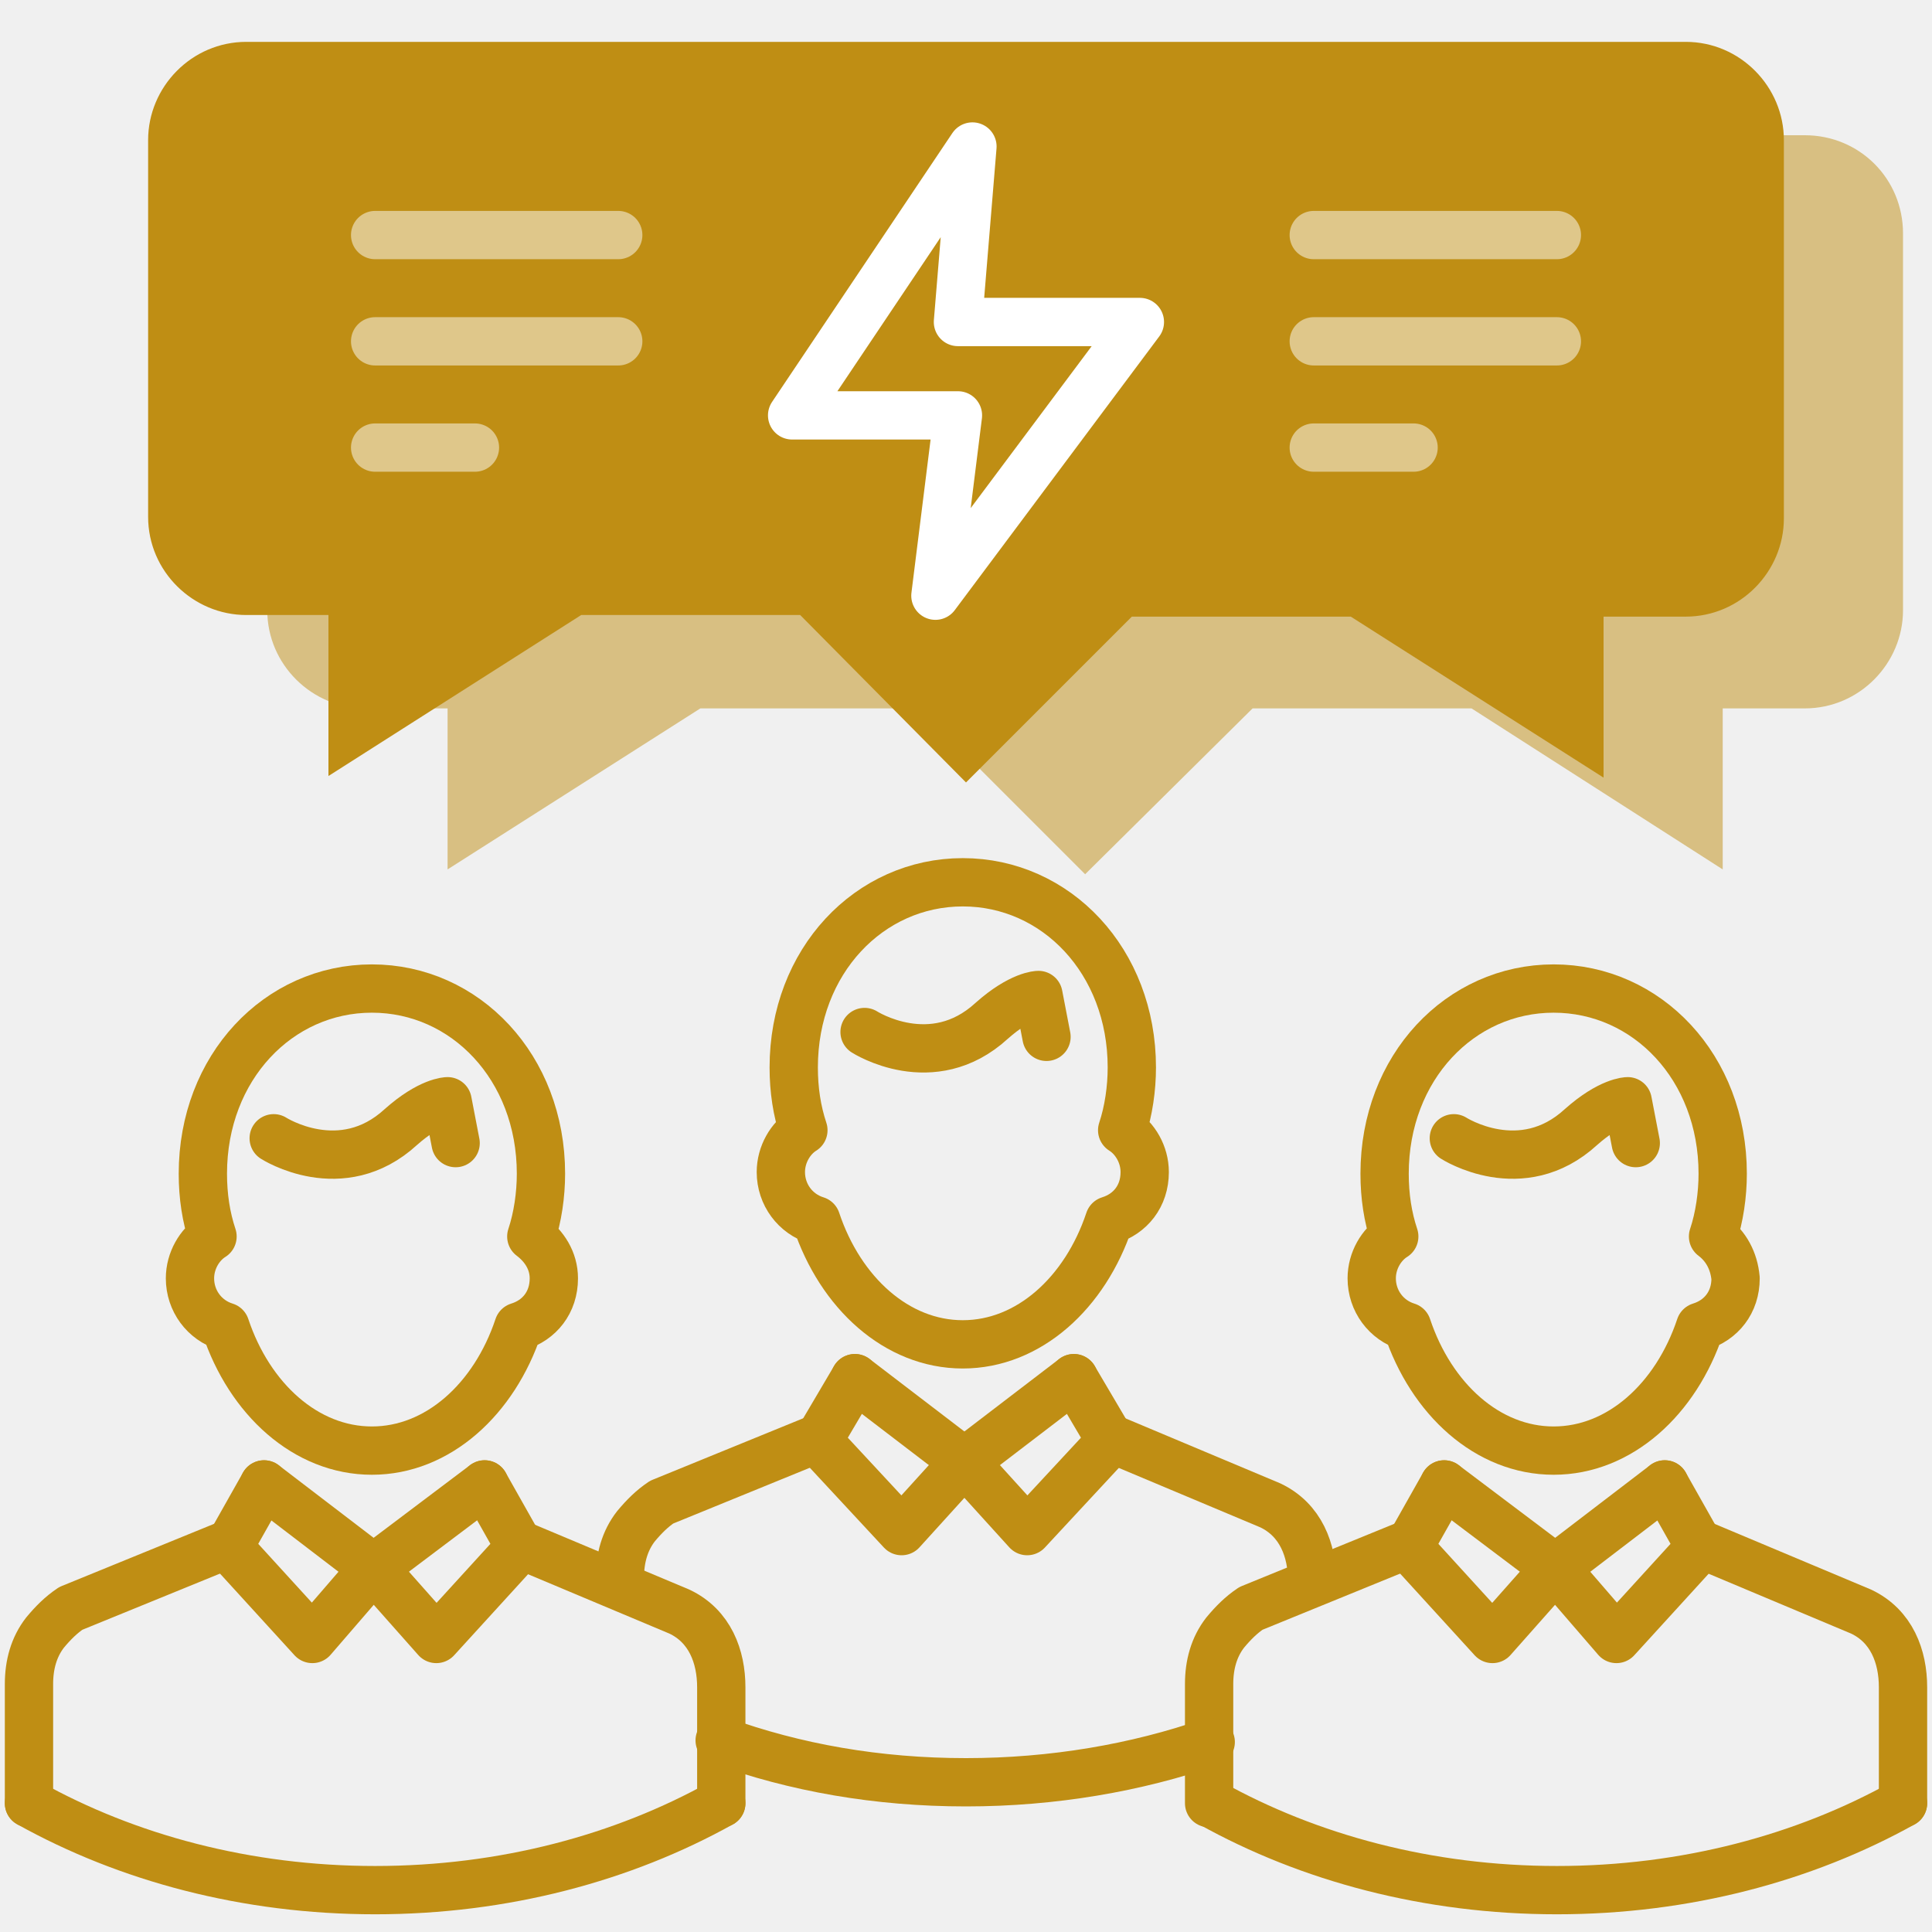
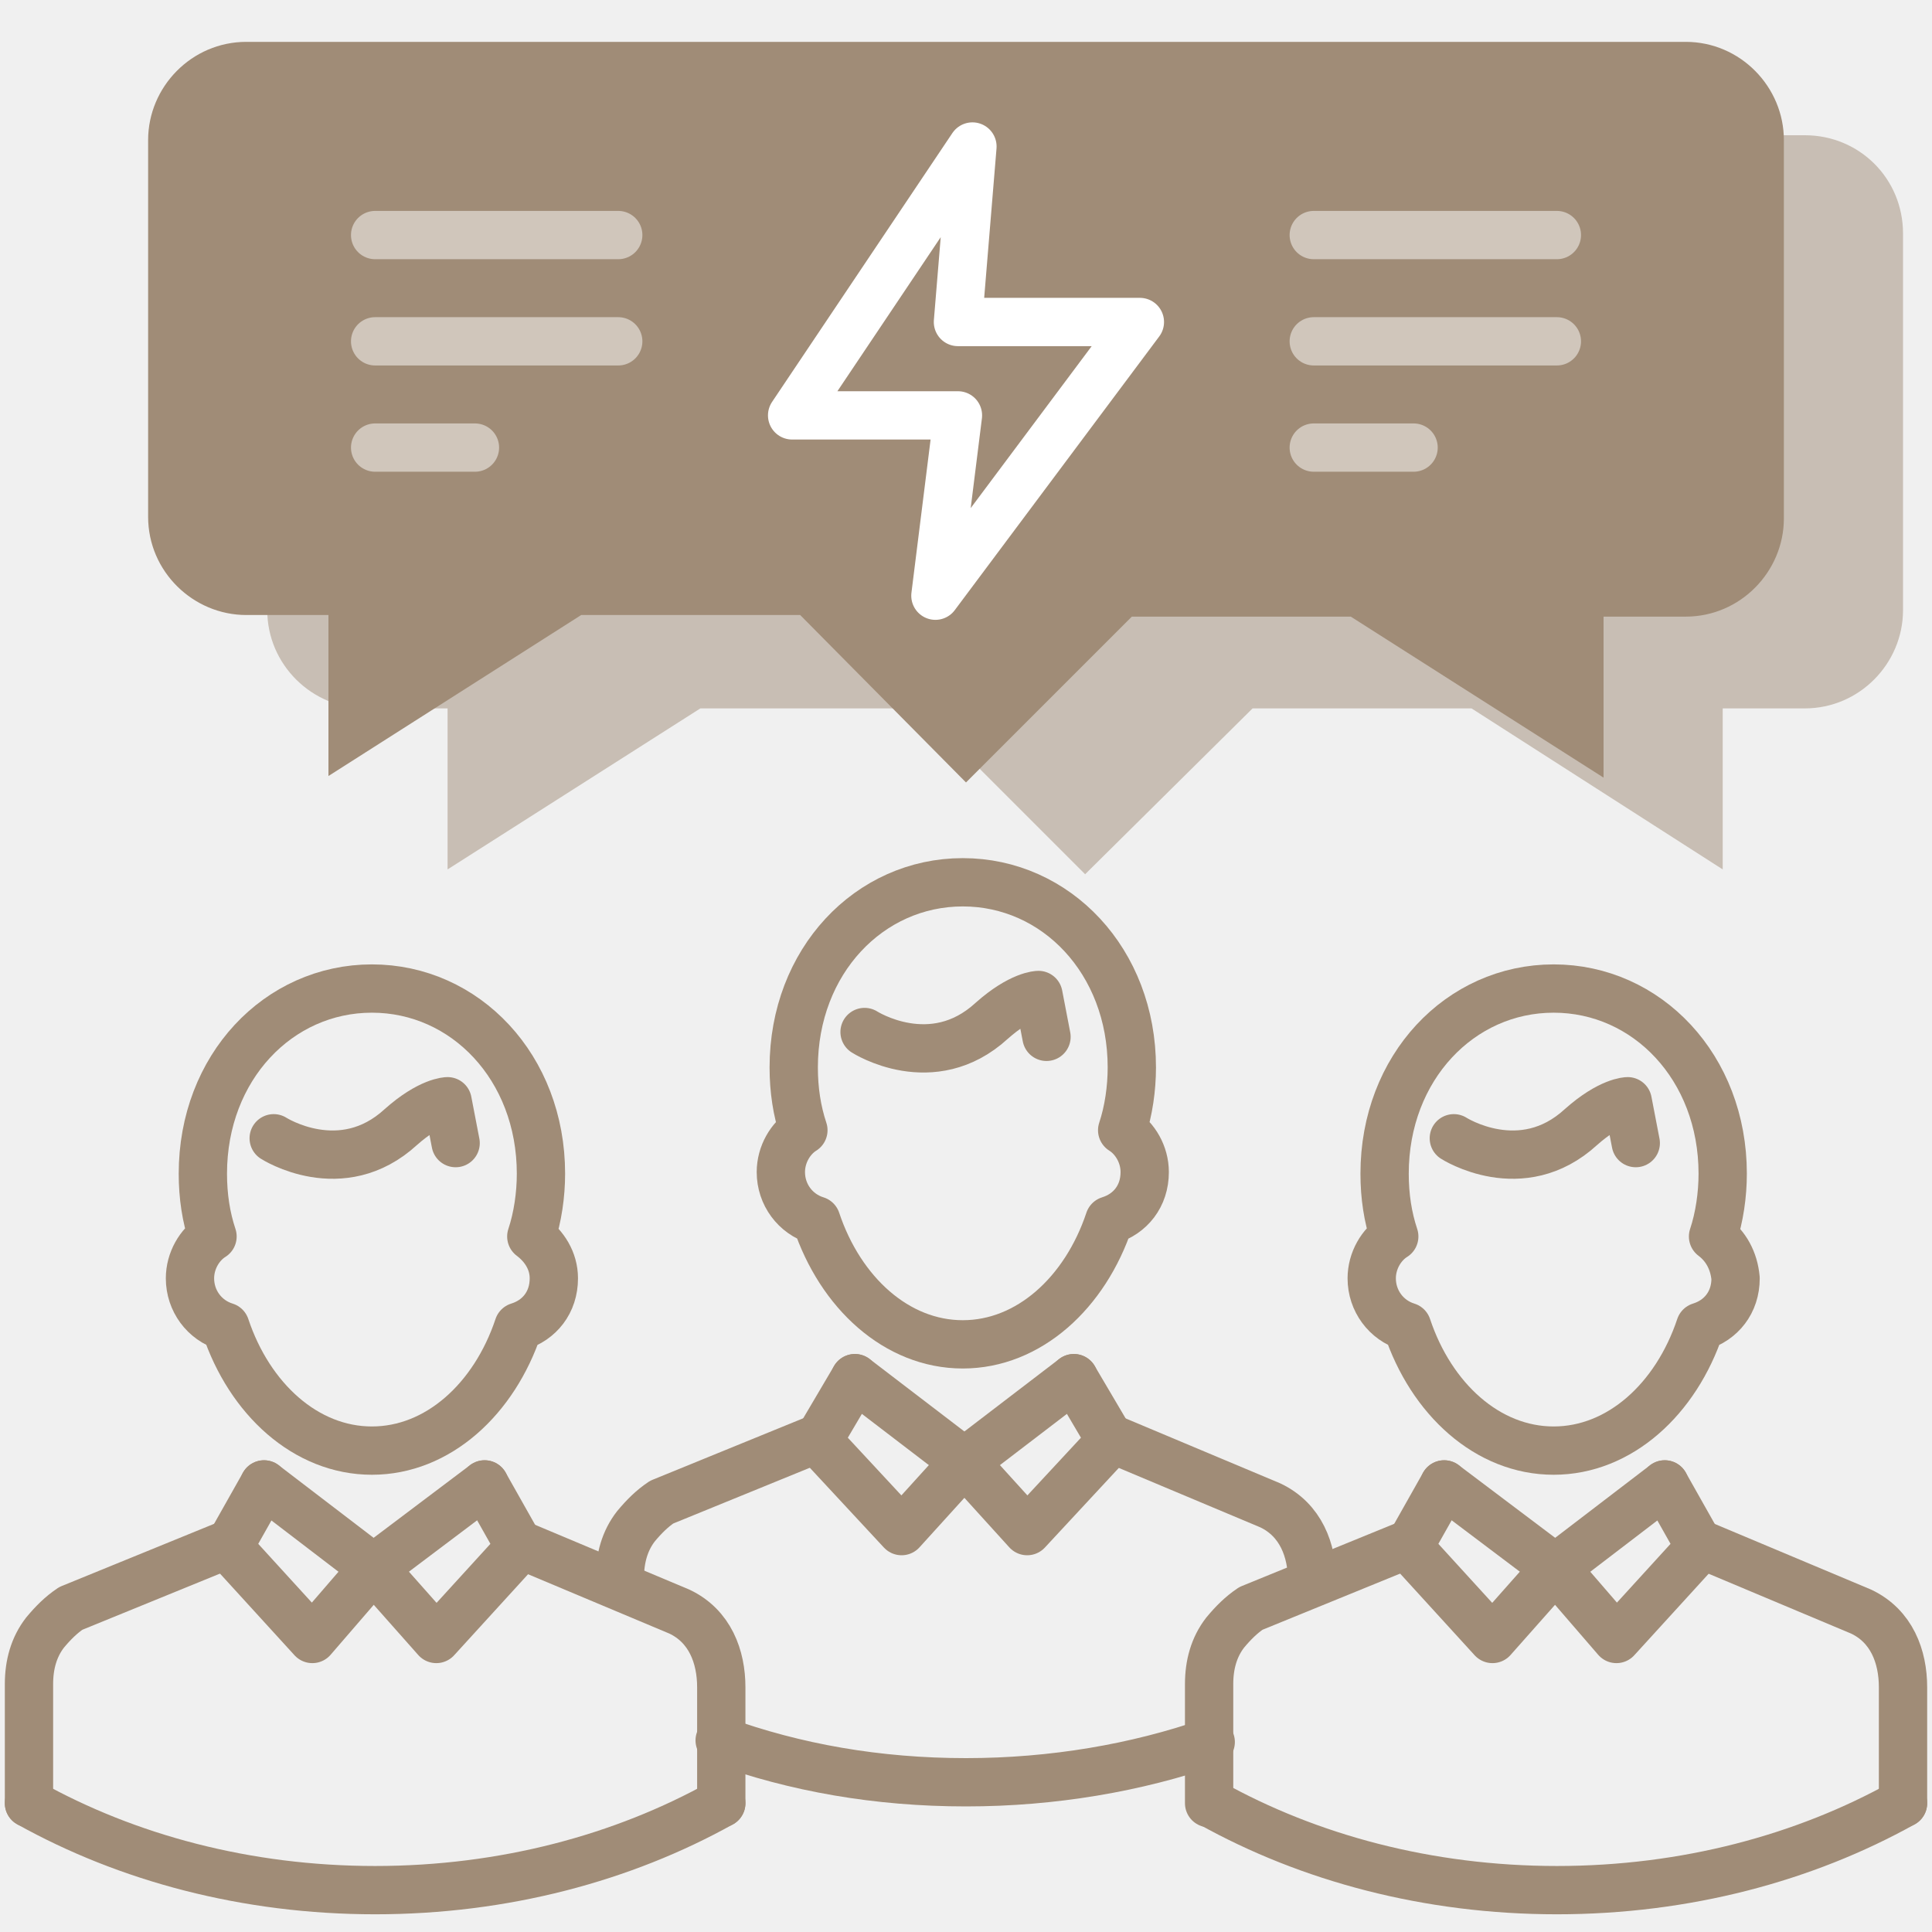
<svg xmlns="http://www.w3.org/2000/svg" x="0px" y="0px" viewBox="0 0 120 120" style="enable-background:new 0 0 120 120;" xml:space="preserve">
  <style type="text/css">
	.icon-7-0{fill:none;stroke:#FFFFFF;}
- 	.icon-7-1{fill:#bf8e14;}
- 	.icon-7-2{fill:#bf8e14;}
- 	.icon-7-3{fill:none;stroke:#bf8e14;}
- 	.icon-7-4{fill:none;stroke:#bf8e14;}
+ 	.icon-7-1{fill:#A08C77;}
+ 	.icon-7-2{fill:#A08C77;}
+ 	.icon-7-3{fill:none;stroke:#A08C77;}
+ 	.icon-7-4{fill:none;stroke:#A08C77;}
</style>
  <path class="icon-7-1 fill-gray-400" opacity=".5" d="M112.1,8.4H22.7c-3.4,0-6.1,2.8-6.1,6.1v23.4c0,3.4,2.8,6.1,6.1,6.1h5.1v10l15.7-10h13.6l10.3,10.3L77.8,44  h13.6L107,54V44h5.1c3.4,0,6.1-2.8,6.1-6.1V14.5C118.2,11.1,115.5,8.4,112.1,8.4z" />
  <path class="icon-7-2 fill-primary" d="M104.7,2.6H15.3c-3.4,0-6.1,2.8-6.1,6.1v23.4c0,3.4,2.8,6.1,6.1,6.1h5.1v10l15.7-10h13.6L60,48.6l10.3-10.3  h13.6l15.7,10v-10h5.1c3.4,0,6.1-2.8,6.1-6.1V8.7C110.8,5.4,108.1,2.6,104.7,2.6z" />
  <g>
    <path class="icon-7-3 fill-none stroke-gray-400" stroke-width="3" stroke-linecap="round" stroke-linejoin="round" stroke-miterlimit="10" d="M106.4,76.8c0.4-1.2,0.6-2.6,0.6-3.9c0-6.6-4.7-11.5-10.5-11.5c-5.8,0-10.5,4.9-10.5,11.5   c0,1.4,0.2,2.7,0.6,3.9c-0.8,0.5-1.4,1.5-1.4,2.6c0,1.4,0.9,2.6,2.2,3c1.5,4.5,5,7.7,9.1,7.7c4.1,0,7.6-3.2,9.1-7.7   c1.3-0.4,2.2-1.5,2.2-3C107.7,78.3,107.2,77.4,106.4,76.8z" />
    <path class="icon-7-3 fill-none stroke-gray-400" stroke-width="3" stroke-linecap="round" stroke-linejoin="round" stroke-miterlimit="10" d="M101.6,71l-0.5-2.6c0,0-1.1,0-2.9,1.6c-3.7,3.4-7.9,0.7-7.9,0.7" />
    <path class="icon-7-3 fill-none stroke-gray-400" stroke-width="3" stroke-linecap="round" stroke-linejoin="round" stroke-miterlimit="10" d="M86.5,74.8" />
    <path class="icon-7-3 fill-none stroke-gray-400" stroke-width="3" stroke-linecap="round" stroke-linejoin="round" stroke-miterlimit="10" d="M105.6,95.9l10,4.2c1.9,0.9,2.6,2.8,2.6,4.7v0.4v6.8" />
    <polyline class="icon-7-4 fill-none stroke-primary" stroke-width="3" stroke-linecap="round" stroke-linejoin="round" stroke-miterlimit="10" points="96.6,97.4 100.4,101.8 105.6,96.1 103.4,92.2  " />
    <path class="icon-7-3 fill-none stroke-gray-400" stroke-width="3" stroke-linecap="round" stroke-linejoin="round" stroke-miterlimit="10" d="M87.5,95.9l-9.8,4c-0.6,0.4-1.1,0.9-1.6,1.5c-0.7,0.9-1,2-1,3.2v7.4" />
    <path class="icon-7-3 fill-none stroke-gray-400" stroke-width="3" stroke-linecap="round" stroke-linejoin="round" stroke-miterlimit="10" d="M87,80.4" />
    <polyline class="icon-7-4 fill-none stroke-primary" stroke-width="3" stroke-linecap="round" stroke-linejoin="round" stroke-miterlimit="10" points="96.6,97.4 92.7,101.8 87.5,96.1 89.7,92.2  " />
    <line class="icon-7-4 fill-none stroke-primary" stroke-width="3" stroke-linecap="round" stroke-linejoin="round" stroke-miterlimit="10" x1="103.4" y1="92.2" x2="96.6" y2="97.4" />
    <line class="icon-7-4 fill-none stroke-primary" stroke-width="3" stroke-linecap="round" stroke-linejoin="round" stroke-miterlimit="10" x1="89.7" y1="92.2" x2="96.6" y2="97.4" />
    <path class="icon-7-3 fill-none stroke-gray-400" stroke-width="3" stroke-linecap="round" stroke-linejoin="round" stroke-miterlimit="10" d="M118.2,112c-6.1,3.4-13.5,5.4-21.5,5.4c-8,0-15.4-2-21.5-5.4" />
  </g>
  <g>
    <path class="icon-7-3 fill-none stroke-gray-400" stroke-width="3" stroke-linecap="round" stroke-linejoin="round" stroke-miterlimit="10" d="M69.7,70.2c0.4-1.2,0.6-2.6,0.6-3.9c0-6.6-4.7-11.5-10.5-11.5c-5.8,0-10.5,4.9-10.5,11.5   c0,1.4,0.2,2.7,0.6,3.9c-0.8,0.5-1.4,1.5-1.4,2.6c0,1.4,0.9,2.6,2.2,3c1.5,4.5,5,7.7,9.1,7.7c4.1,0,7.6-3.2,9.1-7.7   c1.3-0.4,2.2-1.5,2.2-3C71.1,71.7,70.5,70.7,69.7,70.2z" />
    <path class="icon-7-3 fill-none stroke-gray-400" stroke-width="3" stroke-linecap="round" stroke-linejoin="round" stroke-miterlimit="10" d="M65,64.4l-0.5-2.6c0,0-1.1,0-2.9,1.6c-3.7,3.4-7.9,0.7-7.9,0.7" />
    <path class="icon-7-3 fill-none stroke-gray-400" stroke-width="3" stroke-linecap="round" stroke-linejoin="round" stroke-miterlimit="10" d="M49.9,68.2" />
    <path class="icon-7-3 fill-none stroke-gray-400" stroke-width="3" stroke-linecap="round" stroke-linejoin="round" stroke-miterlimit="10" d="M68.9,89.3l10,4.2c1.9,0.9,2.6,2.8,2.6,4.7" />
    <polyline class="icon-7-4 fill-none stroke-primary" stroke-width="3" stroke-linecap="round" stroke-linejoin="round" stroke-miterlimit="10" points="59.9,90.8 63.8,95.1 69,89.5 66.7,85.6  " />
    <path class="icon-7-3 fill-none stroke-gray-400" stroke-width="3" stroke-linecap="round" stroke-linejoin="round" stroke-miterlimit="10" d="M50.9,89.3l-9.8,4c-0.6,0.4-1.1,0.9-1.6,1.5c-0.7,0.9-1,2-1,3.2" />
    <path class="icon-7-3 fill-none stroke-gray-400" stroke-width="3" stroke-linecap="round" stroke-linejoin="round" stroke-miterlimit="10" d="M50.3,73.8" />
    <polyline class="icon-7-4 fill-none stroke-primary" stroke-width="3" stroke-linecap="round" stroke-linejoin="round" stroke-miterlimit="10" points="59.9,90.8 56,95.1 50.8,89.5 53.1,85.6  " />
    <line class="icon-7-4 fill-none stroke-primary" stroke-width="3" stroke-linecap="round" stroke-linejoin="round" stroke-miterlimit="10" x1="66.7" y1="85.6" x2="59.9" y2="90.8" />
    <line class="icon-7-4 fill-none stroke-primary" stroke-width="3" stroke-linecap="round" stroke-linejoin="round" stroke-miterlimit="10" x1="53.1" y1="85.6" x2="59.9" y2="90.8" />
    <path class="icon-7-3 fill-none stroke-gray-400" stroke-width="3" stroke-linecap="round" stroke-linejoin="round" stroke-miterlimit="10" d="M75.2,108.2c-4.6,1.6-9.8,2.5-15.2,2.5c-5.5,0-10.6-0.9-15.3-2.6" />
  </g>
  <g>
    <path class="icon-7-3 fill-none stroke-gray-400" stroke-width="3" stroke-linecap="round" stroke-linejoin="round" stroke-miterlimit="10" d="M33,76.8c0.4-1.2,0.6-2.6,0.6-3.9c0-6.6-4.7-11.5-10.5-11.5c-5.8,0-10.5,4.9-10.5,11.5c0,1.4,0.2,2.7,0.6,3.9   c-0.8,0.5-1.4,1.5-1.4,2.6c0,1.4,0.9,2.6,2.2,3c1.5,4.5,5,7.7,9.1,7.7c4.1,0,7.6-3.2,9.1-7.7c1.3-0.4,2.2-1.5,2.2-3   C34.4,78.3,33.8,77.4,33,76.8z" />
    <path class="icon-7-3 fill-none stroke-gray-400" stroke-width="3" stroke-linecap="round" stroke-linejoin="round" stroke-miterlimit="10" d="M28.3,71l-0.5-2.6c0,0-1.1,0-2.9,1.6c-3.7,3.4-7.9,0.7-7.9,0.7" />
    <path class="icon-7-3 fill-none stroke-gray-400" stroke-width="3" stroke-linecap="round" stroke-linejoin="round" stroke-miterlimit="10" d="M13.2,74.8" />
    <path class="icon-7-3 fill-none stroke-gray-400" stroke-width="3" stroke-linecap="round" stroke-linejoin="round" stroke-miterlimit="10" d="M32.2,95.9l10,4.2c1.9,0.9,2.6,2.8,2.6,4.7v0.4v6.8" />
    <polyline class="icon-7-4 fill-none stroke-primary" stroke-width="3" stroke-linecap="round" stroke-linejoin="round" stroke-miterlimit="10" points="23.2,97.4 27.1,101.8 32.3,96.1 30.1,92.2  " />
    <path class="icon-7-3 fill-none stroke-gray-400" stroke-width="3" stroke-linecap="round" stroke-linejoin="round" stroke-miterlimit="10" d="M14.2,95.9l-9.8,4c-0.6,0.4-1.1,0.9-1.6,1.5c-0.7,0.9-1,2-1,3.2v7.4" />
    <path class="icon-7-3 fill-none stroke-gray-400" stroke-width="3" stroke-linecap="round" stroke-linejoin="round" stroke-miterlimit="10" d="M13.6,80.4" />
    <polyline class="icon-7-4 fill-none stroke-primary" stroke-width="3" stroke-linecap="round" stroke-linejoin="round" stroke-miterlimit="10" points="23.2,97.4 19.4,101.8 14.2,96.1 16.4,92.2  " />
    <line class="icon-7-4 fill-none stroke-primary" stroke-width="3" stroke-linecap="round" stroke-linejoin="round" stroke-miterlimit="10" x1="30.1" y1="92.2" x2="23.2" y2="97.4" />
    <line class="icon-7-4 fill-none stroke-primary" stroke-width="3" stroke-linecap="round" stroke-linejoin="round" stroke-miterlimit="10" x1="16.4" y1="92.2" x2="23.2" y2="97.4" />
    <path class="icon-7-3 fill-none stroke-gray-400" stroke-width="3" stroke-linecap="round" stroke-linejoin="round" stroke-miterlimit="10" d="M44.8,112c-6.1,3.4-13.5,5.4-21.5,5.4c-8,0-15.4-2-21.5-5.4" />
  </g>
  <polygon class="icon-7-0 fill-none stroke-white" stroke-width="3" stroke-linecap="round" stroke-linejoin="round" stroke-miterlimit="10" points="60.4,9.1 49.2,25.8 59.5,25.8 58.1,37 70.8,20 59.5,20 " />
  <g opacity=".5">
    <g>
      <line class="icon-7-0 fill-none stroke-white" stroke-width="3" stroke-linecap="round" stroke-linejoin="round" stroke-miterlimit="10" x1="81.6" y1="14.6" x2="96.7" y2="14.6" />
      <line class="icon-7-0 fill-none stroke-white" stroke-width="3" stroke-linecap="round" stroke-linejoin="round" stroke-miterlimit="10" x1="81.6" y1="21.2" x2="96.7" y2="21.2" />
      <line class="icon-7-0 fill-none stroke-white" stroke-width="3" stroke-linecap="round" stroke-linejoin="round" stroke-miterlimit="10" x1="81.6" y1="27.8" x2="87.8" y2="27.8" />
    </g>
    <g>
      <line class="icon-7-0 fill-none stroke-white" stroke-width="3" stroke-linecap="round" stroke-linejoin="round" stroke-miterlimit="10" x1="23.3" y1="14.6" x2="38.4" y2="14.6" />
      <line class="icon-7-0 fill-none stroke-white" stroke-width="3" stroke-linecap="round" stroke-linejoin="round" stroke-miterlimit="10" x1="23.3" y1="21.2" x2="38.4" y2="21.2" />
      <line class="icon-7-0 fill-none stroke-white" stroke-width="3" stroke-linecap="round" stroke-linejoin="round" stroke-miterlimit="10" x1="23.3" y1="27.8" x2="29.5" y2="27.8" />
    </g>
  </g>
</svg>
